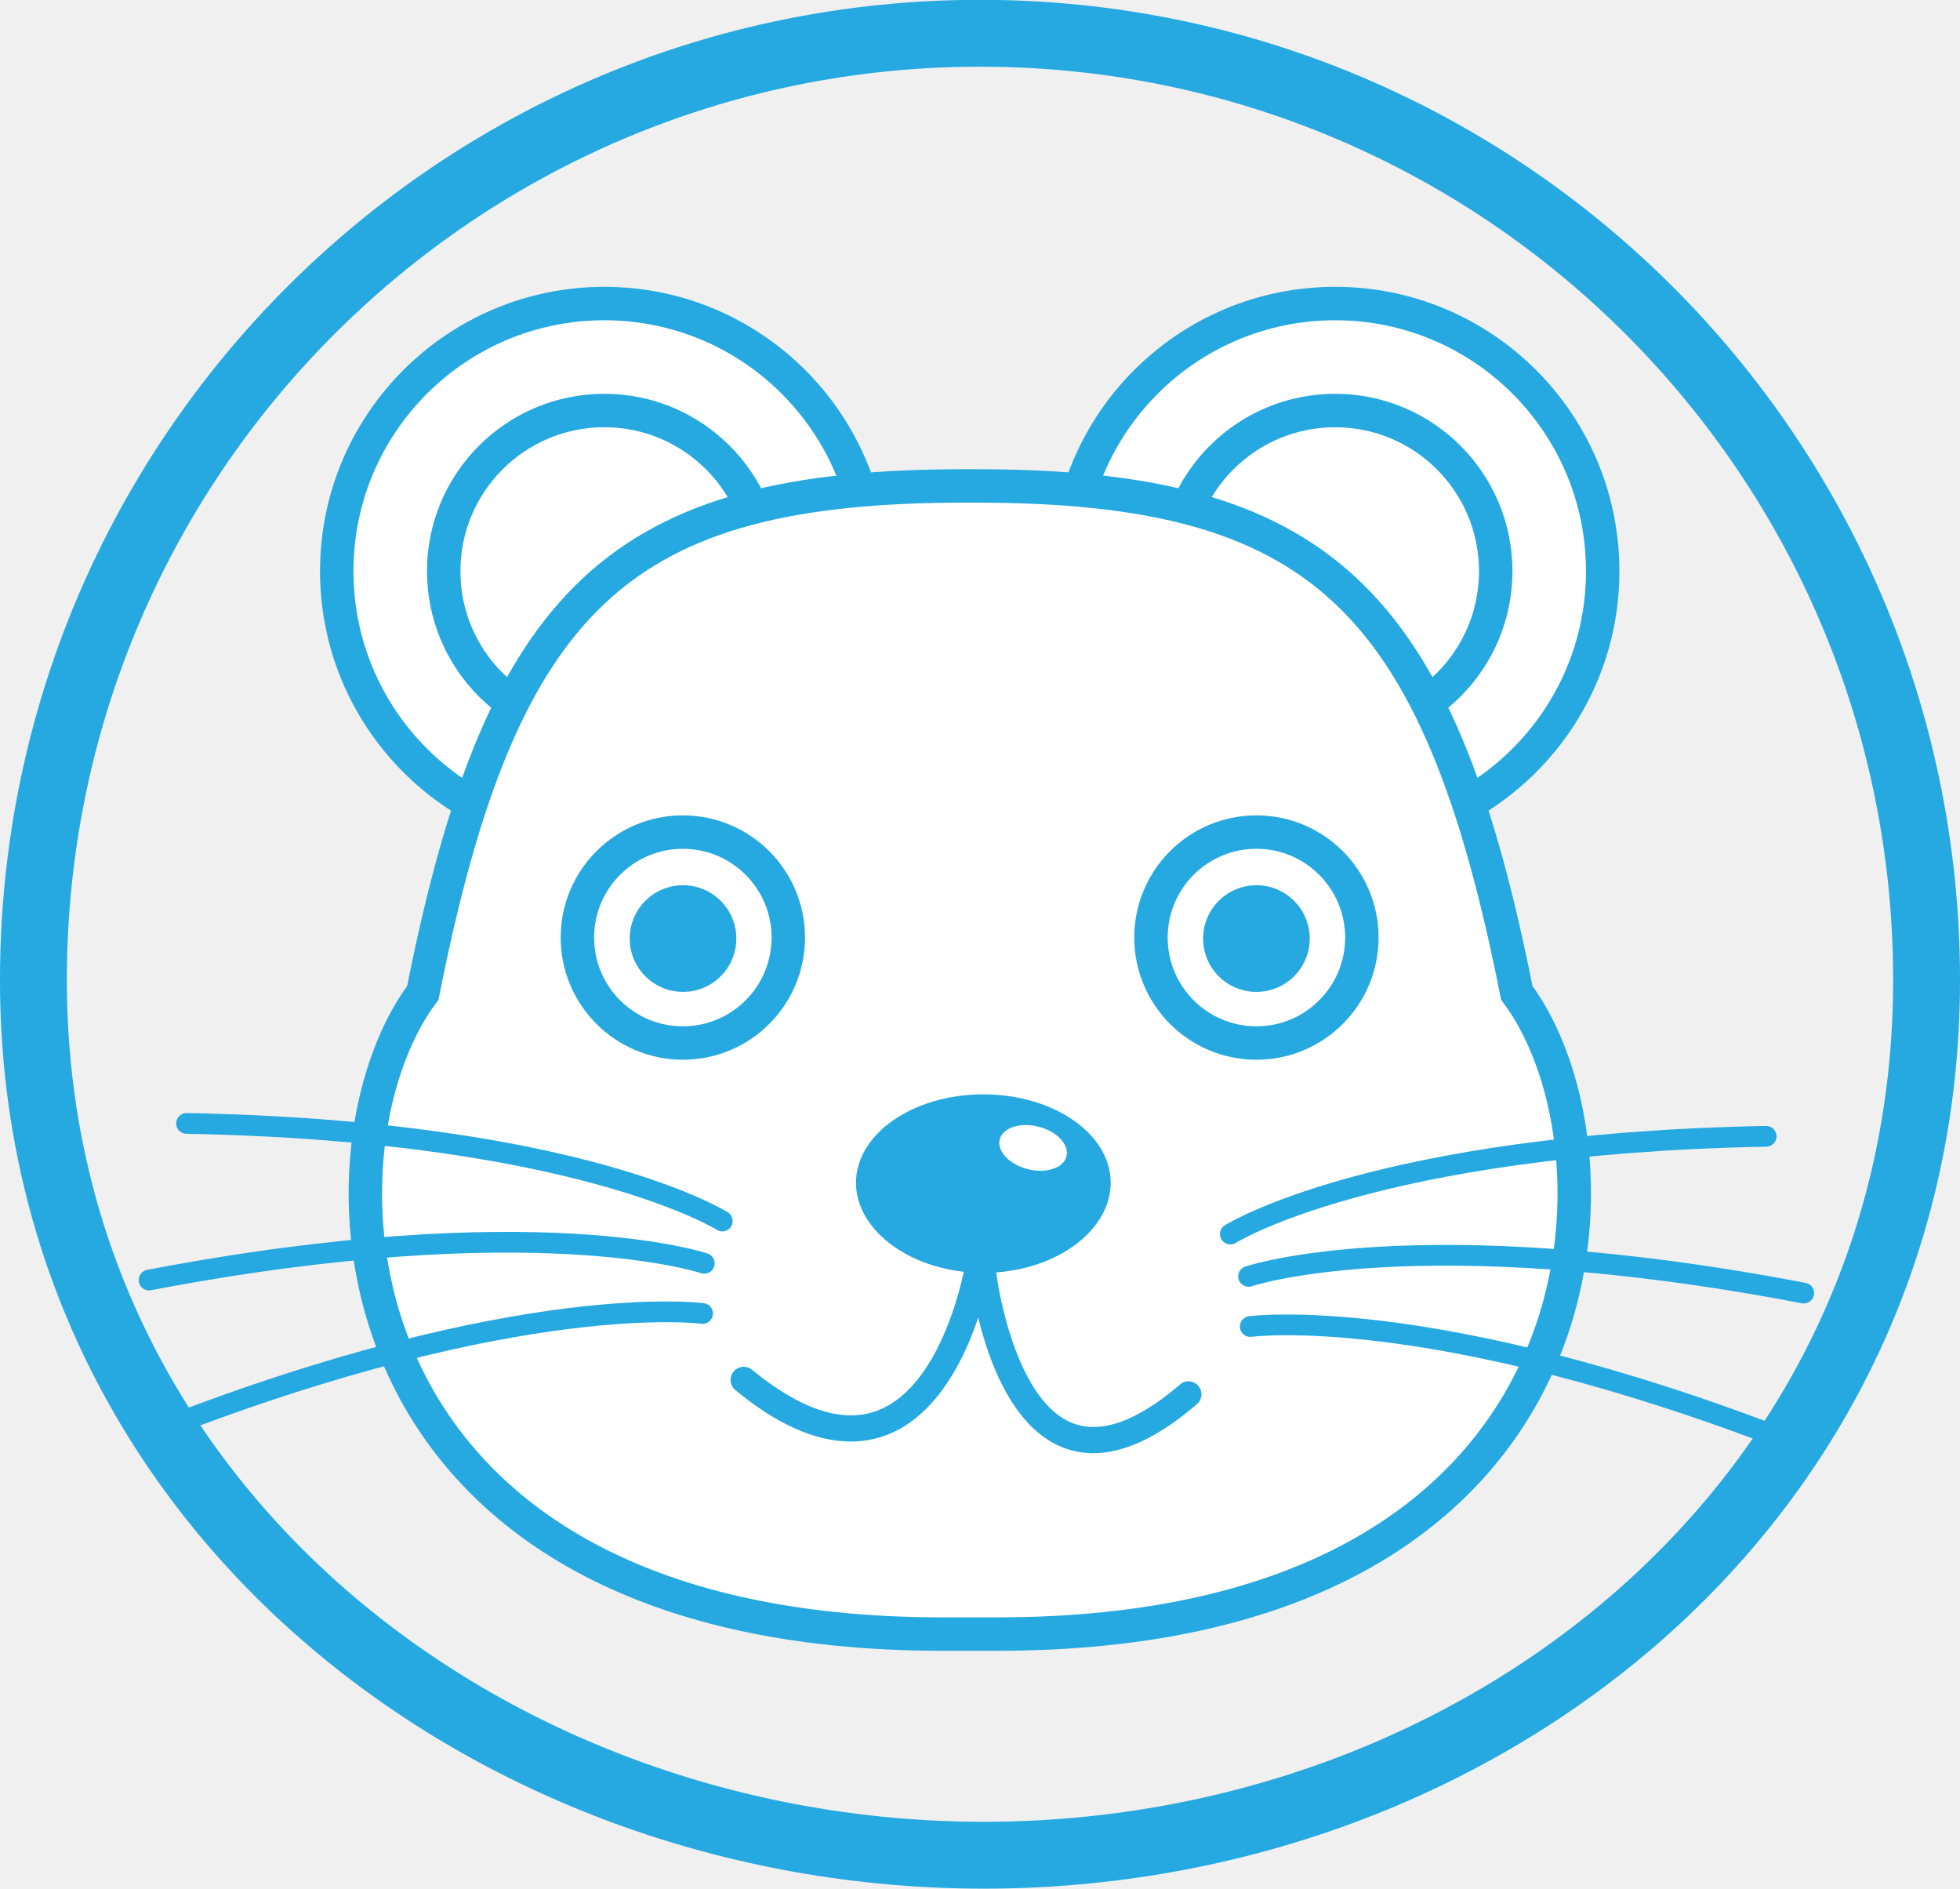
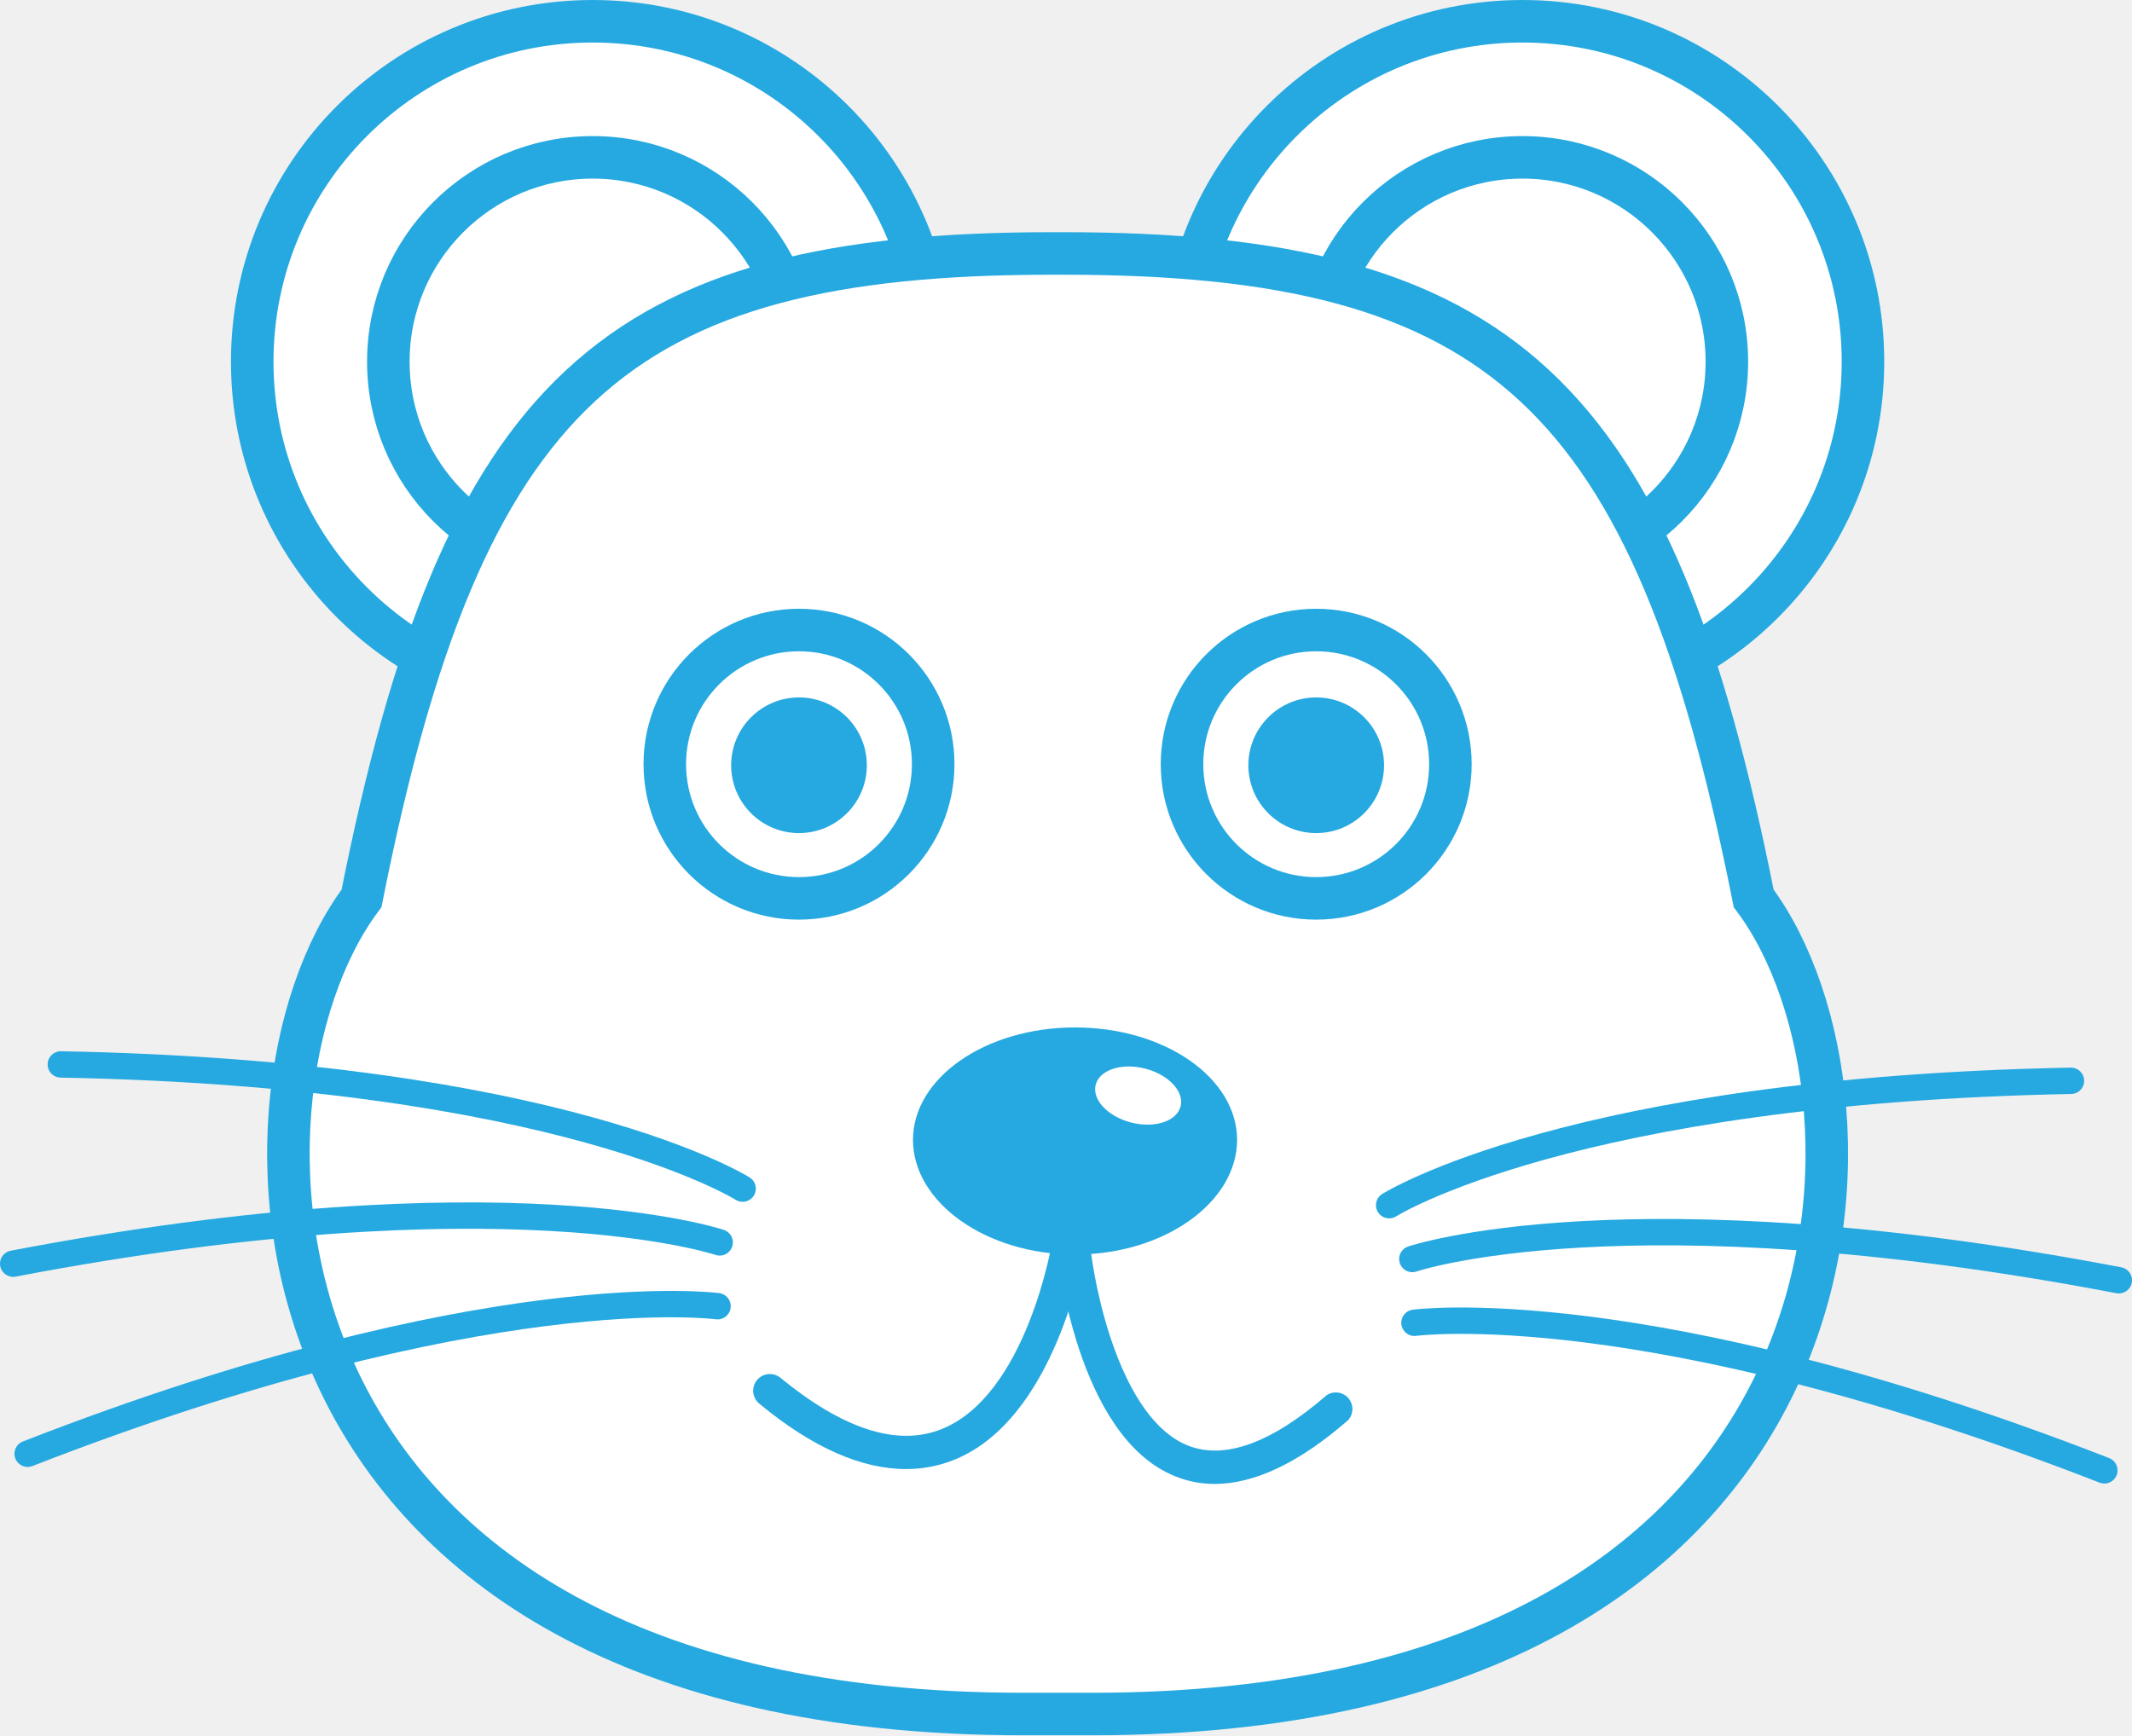
- <svg xmlns="http://www.w3.org/2000/svg" id="background" viewBox="0 0 117.28 113">
+ <svg xmlns="http://www.w3.org/2000/svg" id="background" viewBox="0 0 100.25 81.61">
  <defs>
-     <style>.cls-1,.cls-5{fill:none;}.cls-1,.cls-2,.cls-5{stroke:#26a9e0;stroke-miterlimit:10;}.cls-1{stroke-width:4px;}.cls-2,.cls-4{fill:#fff;}.cls-2{stroke-width:2px;}.cls-3{fill:#26a9e0;}.cls-5{stroke-linecap:round;stroke-width:1.24px;}</style>
+     <style>.cls-1,.cls-3{fill:#fff;}.cls-1,.cls-4{stroke:#26a9e0;stroke-miterlimit:10;}.cls-1{stroke-width:2px;}.cls-2{fill:#26a9e0;}.cls-4{fill:none;stroke-linecap:round;stroke-width:1.24px;}</style>
  </defs>
-   <path class="cls-1" d="M1627.76,557.39c0,31.28-26.72,52.36-56.41,52.36s-56.87-21.08-56.87-52.36A56.64,56.64,0,1,1,1627.76,557.39Z" transform="translate(-1512.48 -498.76)" />
-   <circle class="cls-2" cx="36.16" cy="34.17" r="16.01" />
-   <circle class="cls-2" cx="36.16" cy="34.17" r="9.61" />
-   <circle class="cls-2" cx="79.89" cy="34.17" r="16.01" />
-   <circle class="cls-2" cx="79.89" cy="34.17" r="9.61" />
-   <path class="cls-2" d="M1603.24,558.16c-4.73-23.88-11.94-30.33-32.46-30.33h-0.54c-20.52,0-27.73,6.44-32.46,30.33-7.1,9.48-6.05,38.36,31.1,38.36h3.26C1609.29,596.52,1610.34,567.64,1603.24,558.16Z" transform="translate(-1512.48 -498.76)" />
-   <circle class="cls-2" cx="40.86" cy="56.09" r="6.31" />
-   <circle class="cls-3" cx="40.87" cy="56.15" r="3.19" />
-   <path class="cls-3" d="M1578.94,569.52c0,2.92-3.41,5.39-7.62,5.39s-7.62-2.47-7.62-5.39,3.41-5.29,7.62-5.29S1578.94,566.6,1578.94,569.52Z" transform="translate(-1512.48 -498.76)" />
-   <path class="cls-3" d="M1563.39,585c-2.09,0-4.4-1-6.91-3.08a0.78,0.78,0,1,1,1-1.21c2.93,2.4,5.45,3.22,7.5,2.44,4.08-1.55,5.28-8.84,5.29-8.92a0.78,0.78,0,0,1,1.54.25c-0.05.34-1.37,8.27-6.28,10.13A6,6,0,0,1,1563.39,585Z" transform="translate(-1512.48 -498.76)" />
-   <path class="cls-3" d="M1577.89,585.7a4.94,4.94,0,0,1-1.85-.36c-4.67-1.87-5.55-10.53-5.58-10.9a0.78,0.78,0,0,1,1.56-.15c0.21,2.24,1.46,8.34,4.61,9.6,1.73,0.69,3.93-.11,6.54-2.37a0.78,0.78,0,0,1,1,1.18C1581.88,584.7,1579.77,585.7,1577.89,585.7Z" transform="translate(-1512.48 -498.76)" />
-   <ellipse class="cls-4" cx="1574.29" cy="567.43" rx="1.31" ry="2.06" transform="translate(-875.67 1454.85) rotate(-75.75)" />
-   <circle class="cls-2" cx="75.18" cy="56.09" r="6.31" />
-   <circle class="cls-3" cx="75.18" cy="56.15" r="3.19" />
-   <path class="cls-5" d="M1555.7,571.81s-8.54-5.4-32.06-5.84" transform="translate(-1512.48 -498.76)" />
-   <path class="cls-5" d="M1554.62,574.34s-10.06-3.42-33.22,1" transform="translate(-1512.48 -498.76)" />
-   <path class="cls-5" d="M1554.52,577.34s-10.86-1.47-32.44,6.94" transform="translate(-1512.48 -498.76)" />
-   <path class="cls-5" d="M1586.1,572.59s8.54-5.4,32.06-5.85" transform="translate(-1512.48 -498.76)" />
-   <path class="cls-5" d="M1587.19,575.12s10.06-3.42,33.22,1" transform="translate(-1512.48 -498.76)" />
-   <path class="cls-5" d="M1587.29,578.12s10.85-1.47,32.44,6.94" transform="translate(-1512.48 -498.76)" />
+   <circle class="cls-1" cx="27.87" cy="17.01" r="16.01" />
+   <circle class="cls-1" cx="27.87" cy="17.01" r="9.61" />
+   <circle class="cls-1" cx="71.59" cy="17.01" r="16.01" />
+   <circle class="cls-1" cx="71.59" cy="17.01" r="9.61" />
+   <path class="cls-1" d="M1603.24,558.16c-4.73-23.88-11.94-30.33-32.46-30.33h-0.54c-20.52,0-27.72,6.44-32.46,30.33-7.1,9.48-6.05,38.36,31.1,38.36h3.26C1609.29,596.52,1610.34,567.64,1603.24,558.16Z" transform="translate(-1520.78 -515.91)" />
+   <circle class="cls-1" cx="37.57" cy="35.94" r="6.31" />
+   <circle class="cls-2" cx="37.57" cy="35.99" r="3.19" />
+   <path class="cls-2" d="M1578.95,569.52c0,2.92-3.41,5.39-7.62,5.39s-7.62-2.47-7.62-5.39,3.41-5.29,7.62-5.29S1578.95,566.6,1578.95,569.52Z" transform="translate(-1520.78 -515.91)" />
+   <path class="cls-2" d="M1563.39,585c-2.09,0-4.4-1-6.91-3.08a0.78,0.78,0,1,1,1-1.21c2.93,2.4,5.45,3.22,7.5,2.44,4.08-1.55,5.28-8.84,5.29-8.92a0.78,0.78,0,0,1,1.54.25c-0.05.34-1.37,8.27-6.28,10.13A6,6,0,0,1,1563.39,585Z" transform="translate(-1520.78 -515.91)" />
+   <path class="cls-2" d="M1577.89,585.7a4.94,4.94,0,0,1-1.85-.36c-4.67-1.87-5.55-10.53-5.58-10.9a0.78,0.78,0,0,1,1.56-.15c0.21,2.24,1.46,8.34,4.61,9.6,1.73,0.69,3.93-.11,6.54-2.37a0.78,0.78,0,0,1,1,1.18C1581.88,584.7,1579.77,585.7,1577.89,585.7Z" transform="translate(-1520.78 -515.91)" />
+   <ellipse class="cls-3" cx="1574.29" cy="567.43" rx="1.31" ry="2.06" transform="translate(-883.97 1437.7) rotate(-75.75)" />
+   <circle class="cls-1" cx="61.89" cy="35.94" r="6.31" />
+   <circle class="cls-2" cx="61.89" cy="35.99" r="3.19" />
+   <path class="cls-4" d="M1555.7,571.81s-8.54-5.4-32.06-5.84" transform="translate(-1520.78 -515.91)" />
+   <path class="cls-4" d="M1554.62,574.34s-10.06-3.42-33.22,1" transform="translate(-1520.78 -515.91)" />
+   <path class="cls-4" d="M1554.52,577.34s-10.86-1.47-32.44,6.94" transform="translate(-1520.78 -515.91)" />
+   <path class="cls-4" d="M1586.1,572.59s8.54-5.4,32.06-5.85" transform="translate(-1520.78 -515.91)" />
+   <path class="cls-4" d="M1587.19,575.12s10.06-3.42,33.22,1" transform="translate(-1520.78 -515.91)" />
+   <path class="cls-4" d="M1587.29,578.12s10.85-1.47,32.44,6.94" transform="translate(-1520.78 -515.91)" />
</svg>
